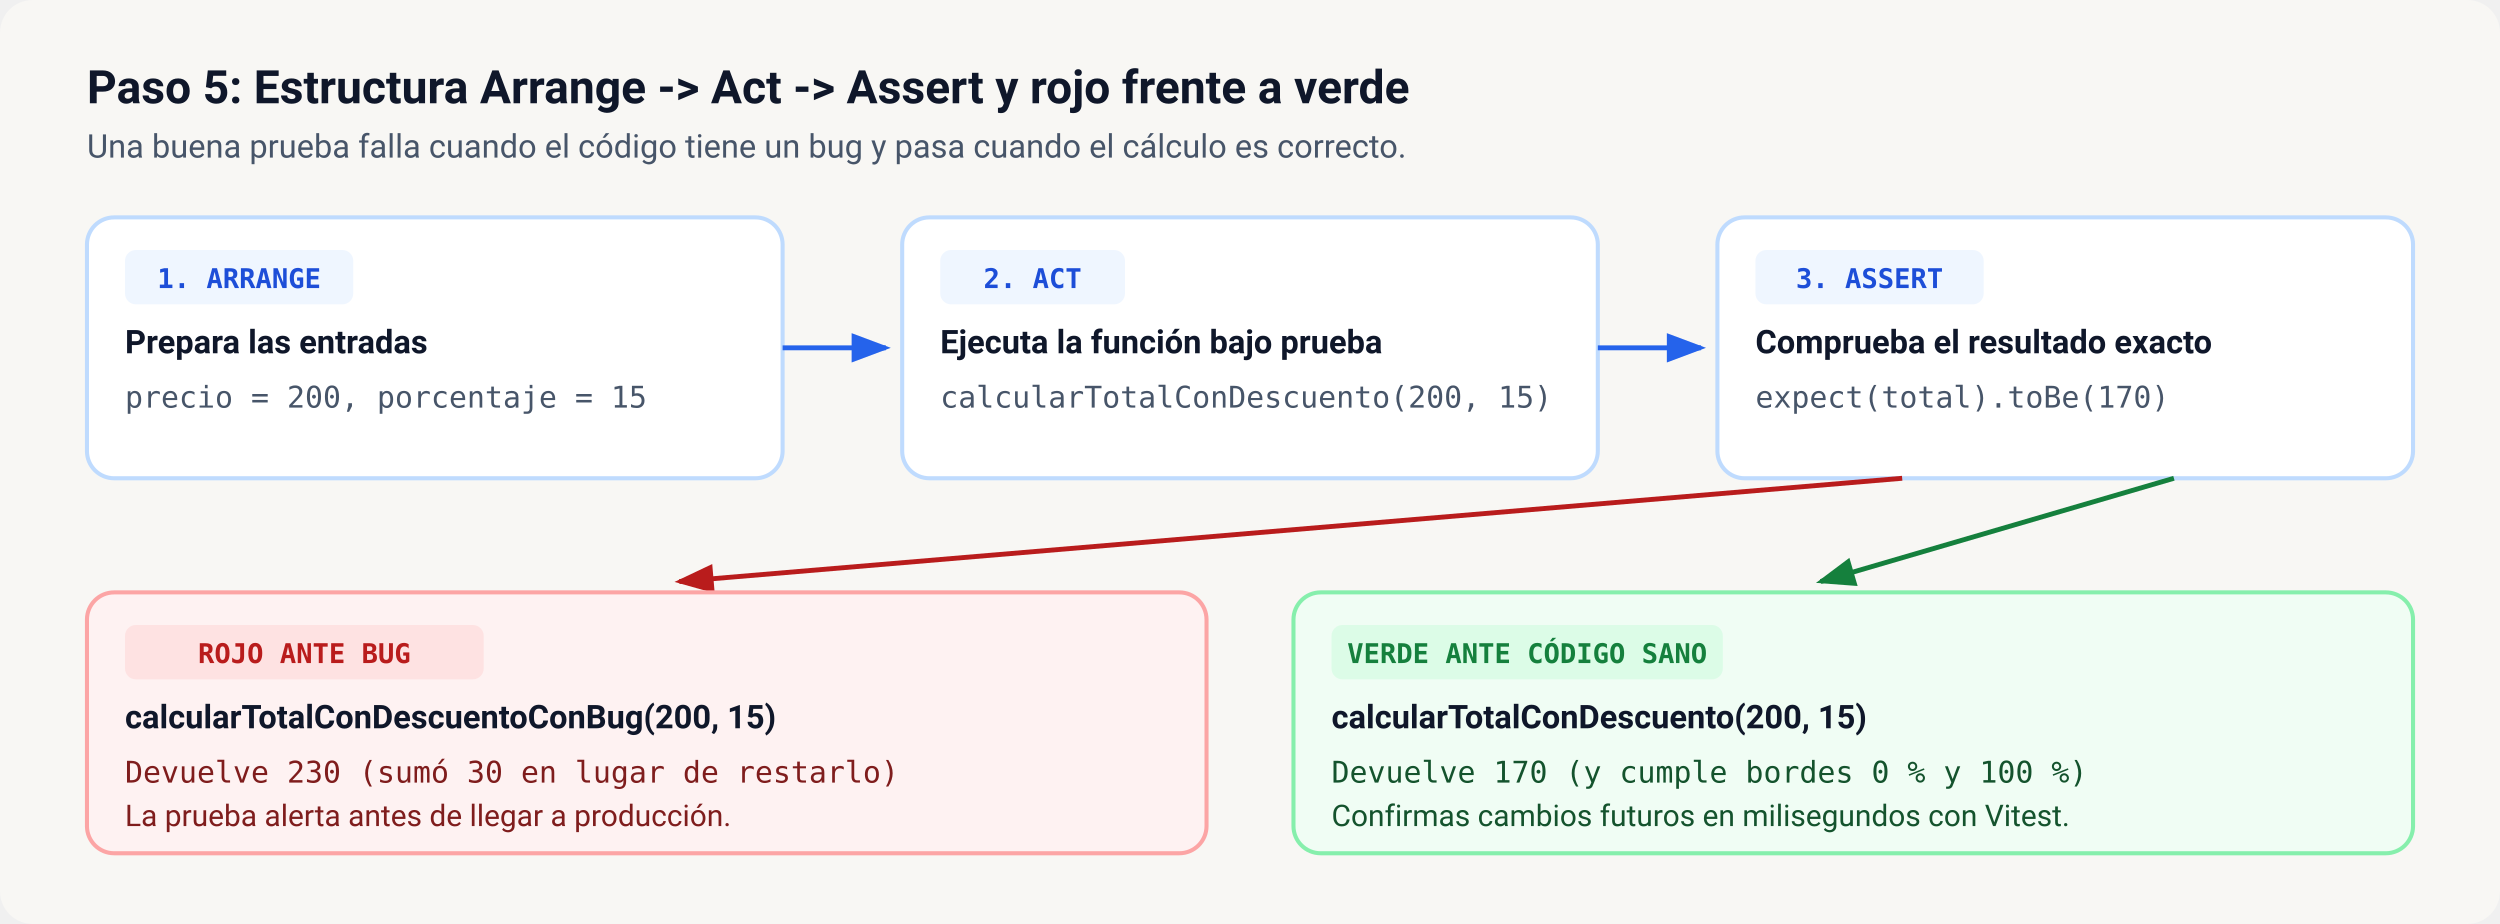
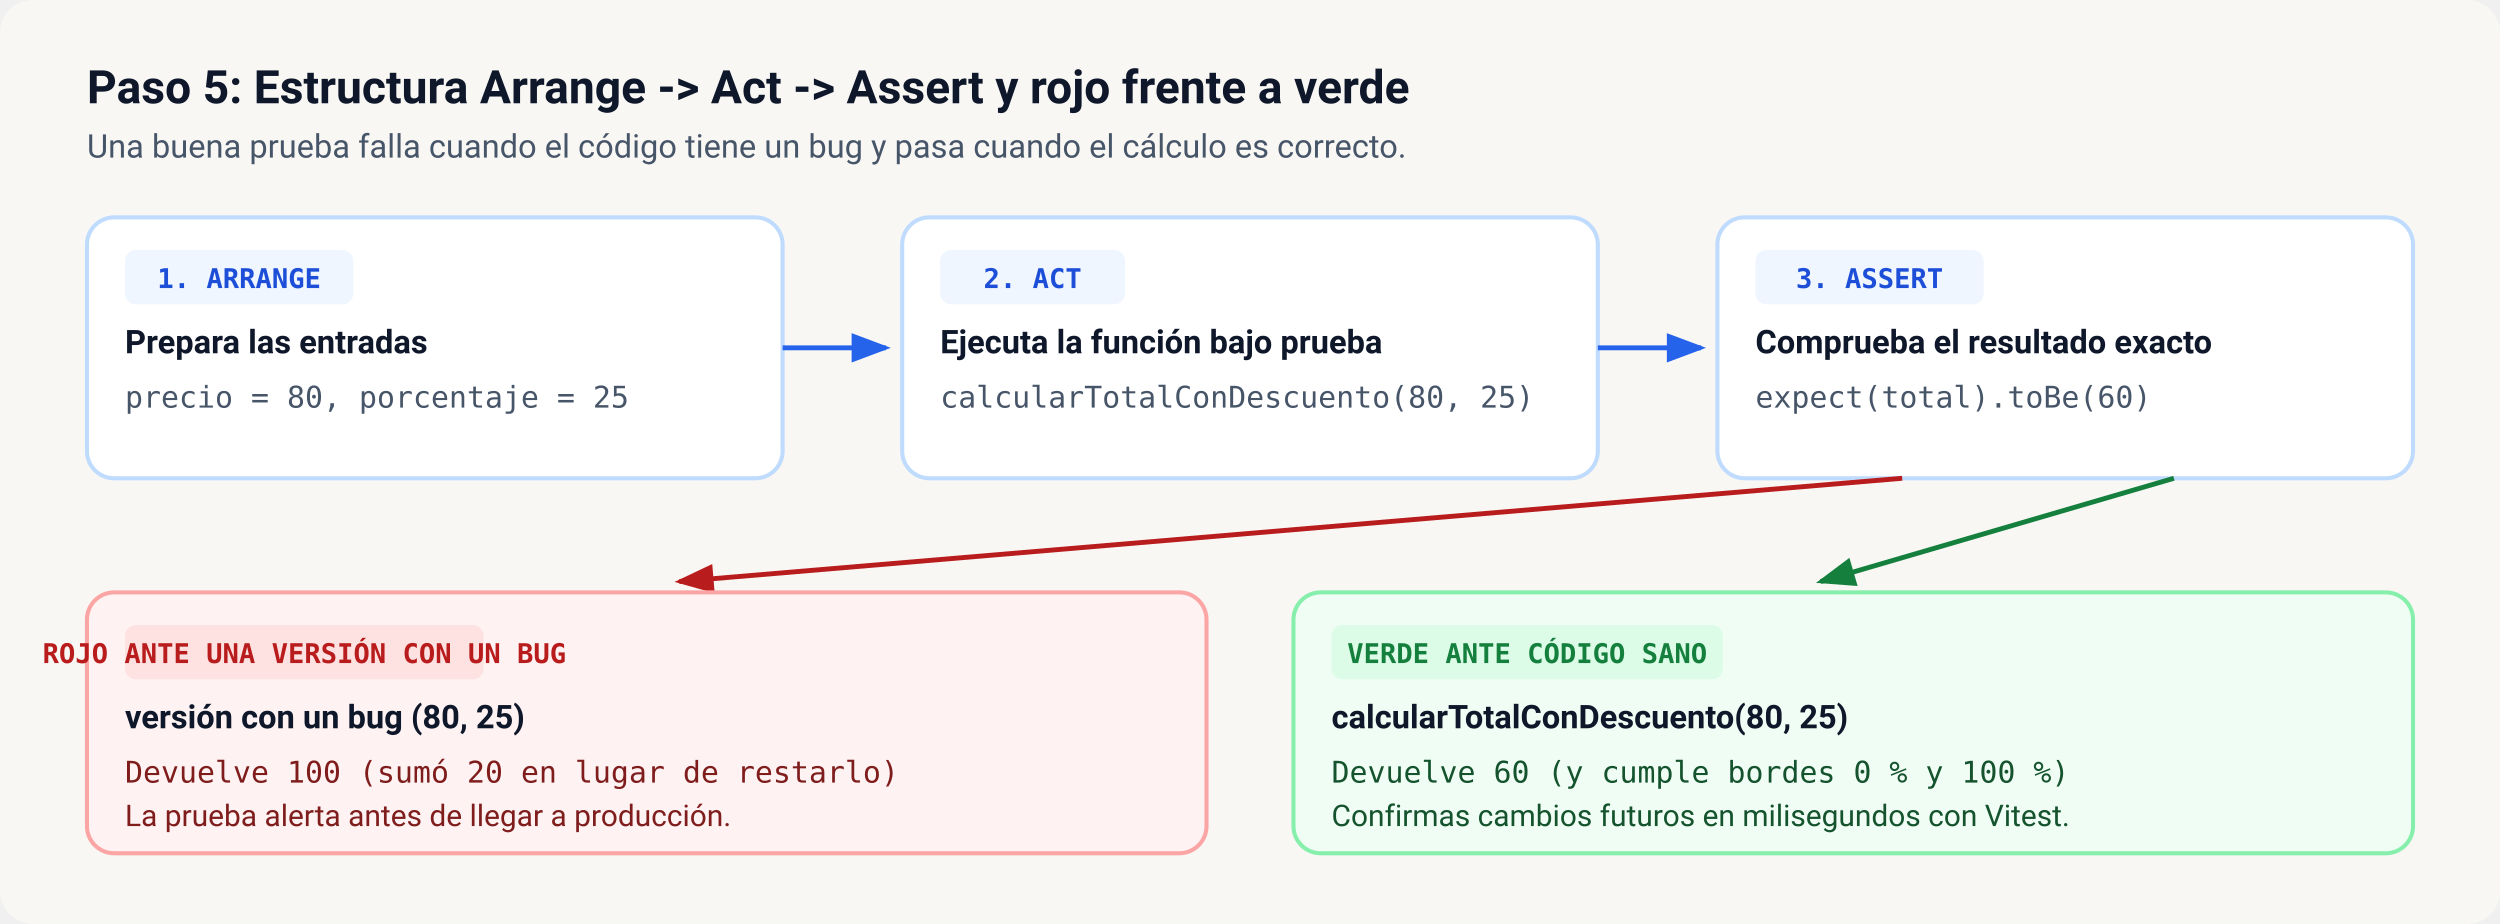
<svg xmlns="http://www.w3.org/2000/svg" viewBox="0 0 920 340" role="img" aria-labelledby="testing-title testing-desc">
  <defs>
    <marker id="arrow-blue" markerWidth="8" markerHeight="6" refX="7" refY="3" orient="auto">
      <polygon points="0 0, 8 3, 0 6" fill="#2563EB" />
    </marker>
    <marker id="arrow-green" markerWidth="8" markerHeight="6" refX="7" refY="3" orient="auto">
      <polygon points="0 0, 8 3, 0 6" fill="#15803D" />
    </marker>
    <marker id="arrow-red" markerWidth="8" markerHeight="6" refX="7" refY="3" orient="auto">
      <polygon points="0 0, 8 3, 0 6" fill="#B91C1C" />
    </marker>
  </defs>
  <rect width="920" height="340" rx="12" fill="#F8F7F4" />
  <text x="32" y="38" fill="#0F172A" font-size="17" font-weight="700" font-family="system-ui, -apple-system, Segoe UI, Roboto, sans-serif">Paso 5: Estructura Arrange -&gt; Act -&gt; Assert y rojo frente a verde</text>
  <text x="32" y="58" fill="#475569" font-size="12" font-family="system-ui, -apple-system, Segoe UI, Roboto, sans-serif">Una buena prueba falla cuando el código tiene un bug y pasa cuando el cálculo es correcto.</text>
  <rect x="32" y="80" width="256" height="96" rx="10" fill="#FFFFFF" stroke="#BFDBFE" stroke-width="1.5" />
  <rect x="46" y="92" width="84" height="20" rx="4" fill="#EFF6FF" />
  <text x="88" y="106" fill="#1D4ED8" font-size="10" font-weight="700" font-family="ui-monospace, SFMono-Regular, Menlo, monospace" text-anchor="middle">1. ARRANGE</text>
  <text x="46" y="130" fill="#0F172A" font-size="12" font-weight="700" font-family="system-ui, -apple-system, Segoe UI, Roboto, sans-serif">Prepara las entradas</text>
-   <text x="46" y="150" fill="#475569" font-size="11" font-family="ui-monospace, SFMono-Regular, Menlo, monospace">precio = 200, porcentaje = 15</text>
+   <text x="46" y="150" fill="#475569" font-size="11" font-family="ui-monospace, SFMono-Regular, Menlo, monospace">precio = 80, porcentaje = 25</text>
  <line x1="288" y1="128" x2="326" y2="128" stroke="#2563EB" stroke-width="1.8" marker-end="url(#arrow-blue)" />
  <rect x="332" y="80" width="256" height="96" rx="10" fill="#FFFFFF" stroke="#BFDBFE" stroke-width="1.5" />
  <rect x="346" y="92" width="68" height="20" rx="4" fill="#EFF6FF" />
  <text x="380" y="106" fill="#1D4ED8" font-size="10" font-weight="700" font-family="ui-monospace, SFMono-Regular, Menlo, monospace" text-anchor="middle">2. ACT</text>
  <text x="346" y="130" fill="#0F172A" font-size="12" font-weight="700" font-family="system-ui, -apple-system, Segoe UI, Roboto, sans-serif">Ejecuta la función bajo prueba</text>
-   <text x="346" y="150" fill="#475569" font-size="11" font-family="ui-monospace, SFMono-Regular, Menlo, monospace">calcularTotalConDescuento(200, 15)</text>
+   <text x="346" y="150" fill="#475569" font-size="11" font-family="ui-monospace, SFMono-Regular, Menlo, monospace">calcularTotalConDescuento(80, 25)</text>
  <line x1="588" y1="128" x2="626" y2="128" stroke="#2563EB" stroke-width="1.8" marker-end="url(#arrow-blue)" />
  <rect x="632" y="80" width="256" height="96" rx="10" fill="#FFFFFF" stroke="#BFDBFE" stroke-width="1.5" />
  <rect x="646" y="92" width="84" height="20" rx="4" fill="#EFF6FF" />
  <text x="688" y="106" fill="#1D4ED8" font-size="10" font-weight="700" font-family="ui-monospace, SFMono-Regular, Menlo, monospace" text-anchor="middle">3. ASSERT</text>
  <text x="646" y="130" fill="#0F172A" font-size="12" font-weight="700" font-family="system-ui, -apple-system, Segoe UI, Roboto, sans-serif">Comprueba el resultado exacto</text>
-   <text x="646" y="150" fill="#475569" font-size="11" font-family="ui-monospace, SFMono-Regular, Menlo, monospace">expect(total).toBe(170)</text>
+   <text x="646" y="150" fill="#475569" font-size="11" font-family="ui-monospace, SFMono-Regular, Menlo, monospace">expect(total).toBe(60)</text>
  <line x1="700" y1="176" x2="250" y2="214" stroke="#B91C1C" stroke-width="1.8" marker-end="url(#arrow-red)" />
  <line x1="800" y1="176" x2="670" y2="214" stroke="#15803D" stroke-width="1.8" marker-end="url(#arrow-green)" />
  <rect x="32" y="218" width="412" height="96" rx="10" fill="#FEF2F2" stroke="#FCA5A5" stroke-width="1.5" />
  <rect x="46" y="230" width="132" height="20" rx="4" fill="#FEE2E2" />
-   <text x="112" y="244" fill="#B91C1C" font-size="10" font-weight="700" font-family="ui-monospace, SFMono-Regular, Menlo, monospace" text-anchor="middle">ROJO ANTE BUG</text>
-   <text x="46" y="268" fill="#0F172A" font-size="12" font-weight="700" font-family="system-ui, -apple-system, Segoe UI, Roboto, sans-serif">calcularTotalConDescuentoConBug(200, 15)</text>
-   <text x="46" y="288" fill="#7F1D1D" font-size="11" font-family="ui-monospace, SFMono-Regular, Menlo, monospace">Devuelve 230 (sumó 30 en lugar de restarlo)</text>
+   <text x="112" y="244" fill="#B91C1C" font-size="10" font-weight="700" font-family="ui-monospace, SFMono-Regular, Menlo, monospace" text-anchor="middle">ROJO ANTE UNA VERSIÓN CON UN BUG</text>
+   <text x="46" y="268" fill="#0F172A" font-size="12" font-weight="700" font-family="system-ui, -apple-system, Segoe UI, Roboto, sans-serif">versión con un bug (80, 25)</text>
+   <text x="46" y="288" fill="#7F1D1D" font-size="11" font-family="ui-monospace, SFMono-Regular, Menlo, monospace">Devuelve 100 (sumó 20 en lugar de restarlo)</text>
  <text x="46" y="304" fill="#7F1D1D" font-size="11" font-family="system-ui, -apple-system, Segoe UI, Roboto, sans-serif">La prueba alerta antes de llegar a producción.</text>
  <rect x="476" y="218" width="412" height="96" rx="10" fill="#F0FDF4" stroke="#86EFAC" stroke-width="1.5" />
  <rect x="490" y="230" width="144" height="20" rx="4" fill="#DCFCE7" />
  <text x="562" y="244" fill="#15803D" font-size="10" font-weight="700" font-family="ui-monospace, SFMono-Regular, Menlo, monospace" text-anchor="middle">VERDE ANTE CÓDIGO SANO</text>
-   <text x="490" y="268" fill="#0F172A" font-size="12" font-weight="700" font-family="system-ui, -apple-system, Segoe UI, Roboto, sans-serif">calcularTotalConDescuento(200, 15)</text>
-   <text x="490" y="288" fill="#14532D" font-size="11" font-family="ui-monospace, SFMono-Regular, Menlo, monospace">Devuelve 170 (y cumple bordes 0 % y 100 %)</text>
+   <text x="490" y="268" fill="#0F172A" font-size="12" font-weight="700" font-family="system-ui, -apple-system, Segoe UI, Roboto, sans-serif">calcularTotalConDescuento(80, 25)</text>
+   <text x="490" y="288" fill="#14532D" font-size="11" font-family="ui-monospace, SFMono-Regular, Menlo, monospace">Devuelve 60 (y cumple bordes 0 % y 100 %)</text>
  <text x="490" y="304" fill="#14532D" font-size="11" font-family="system-ui, -apple-system, Segoe UI, Roboto, sans-serif">Confirmas cambios futuros en milisegundos con Vitest.</text>
</svg>
